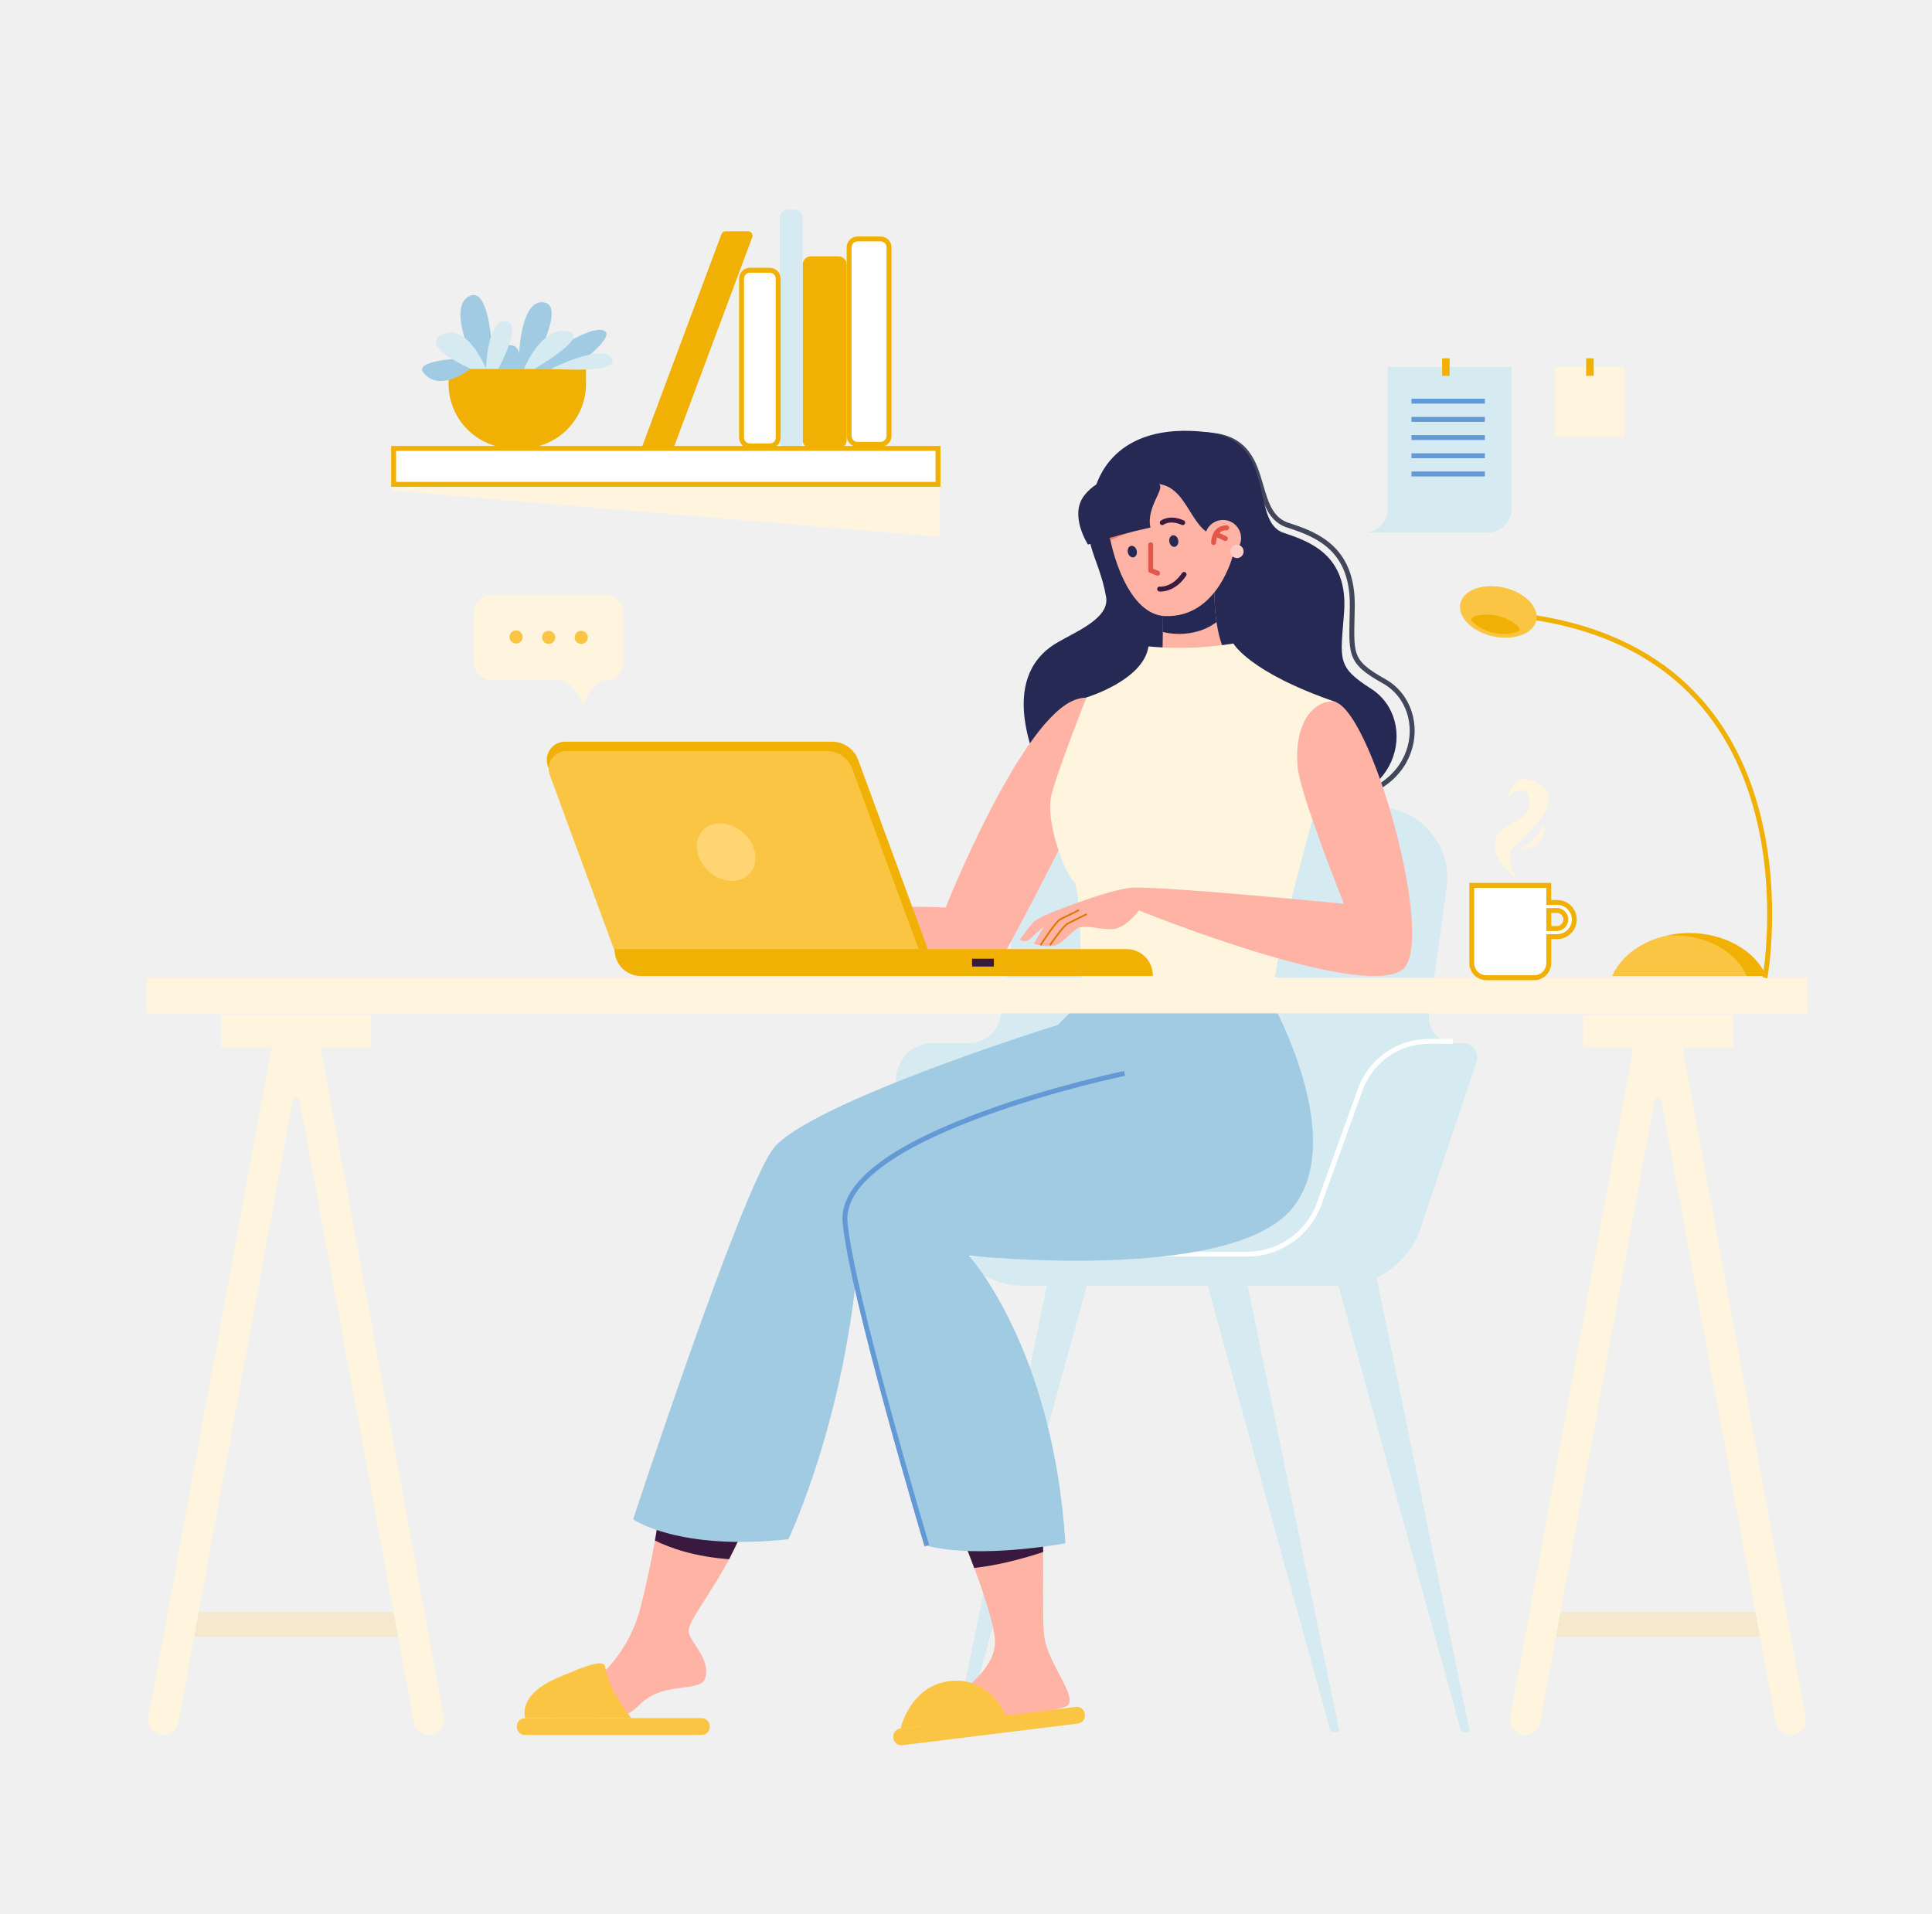
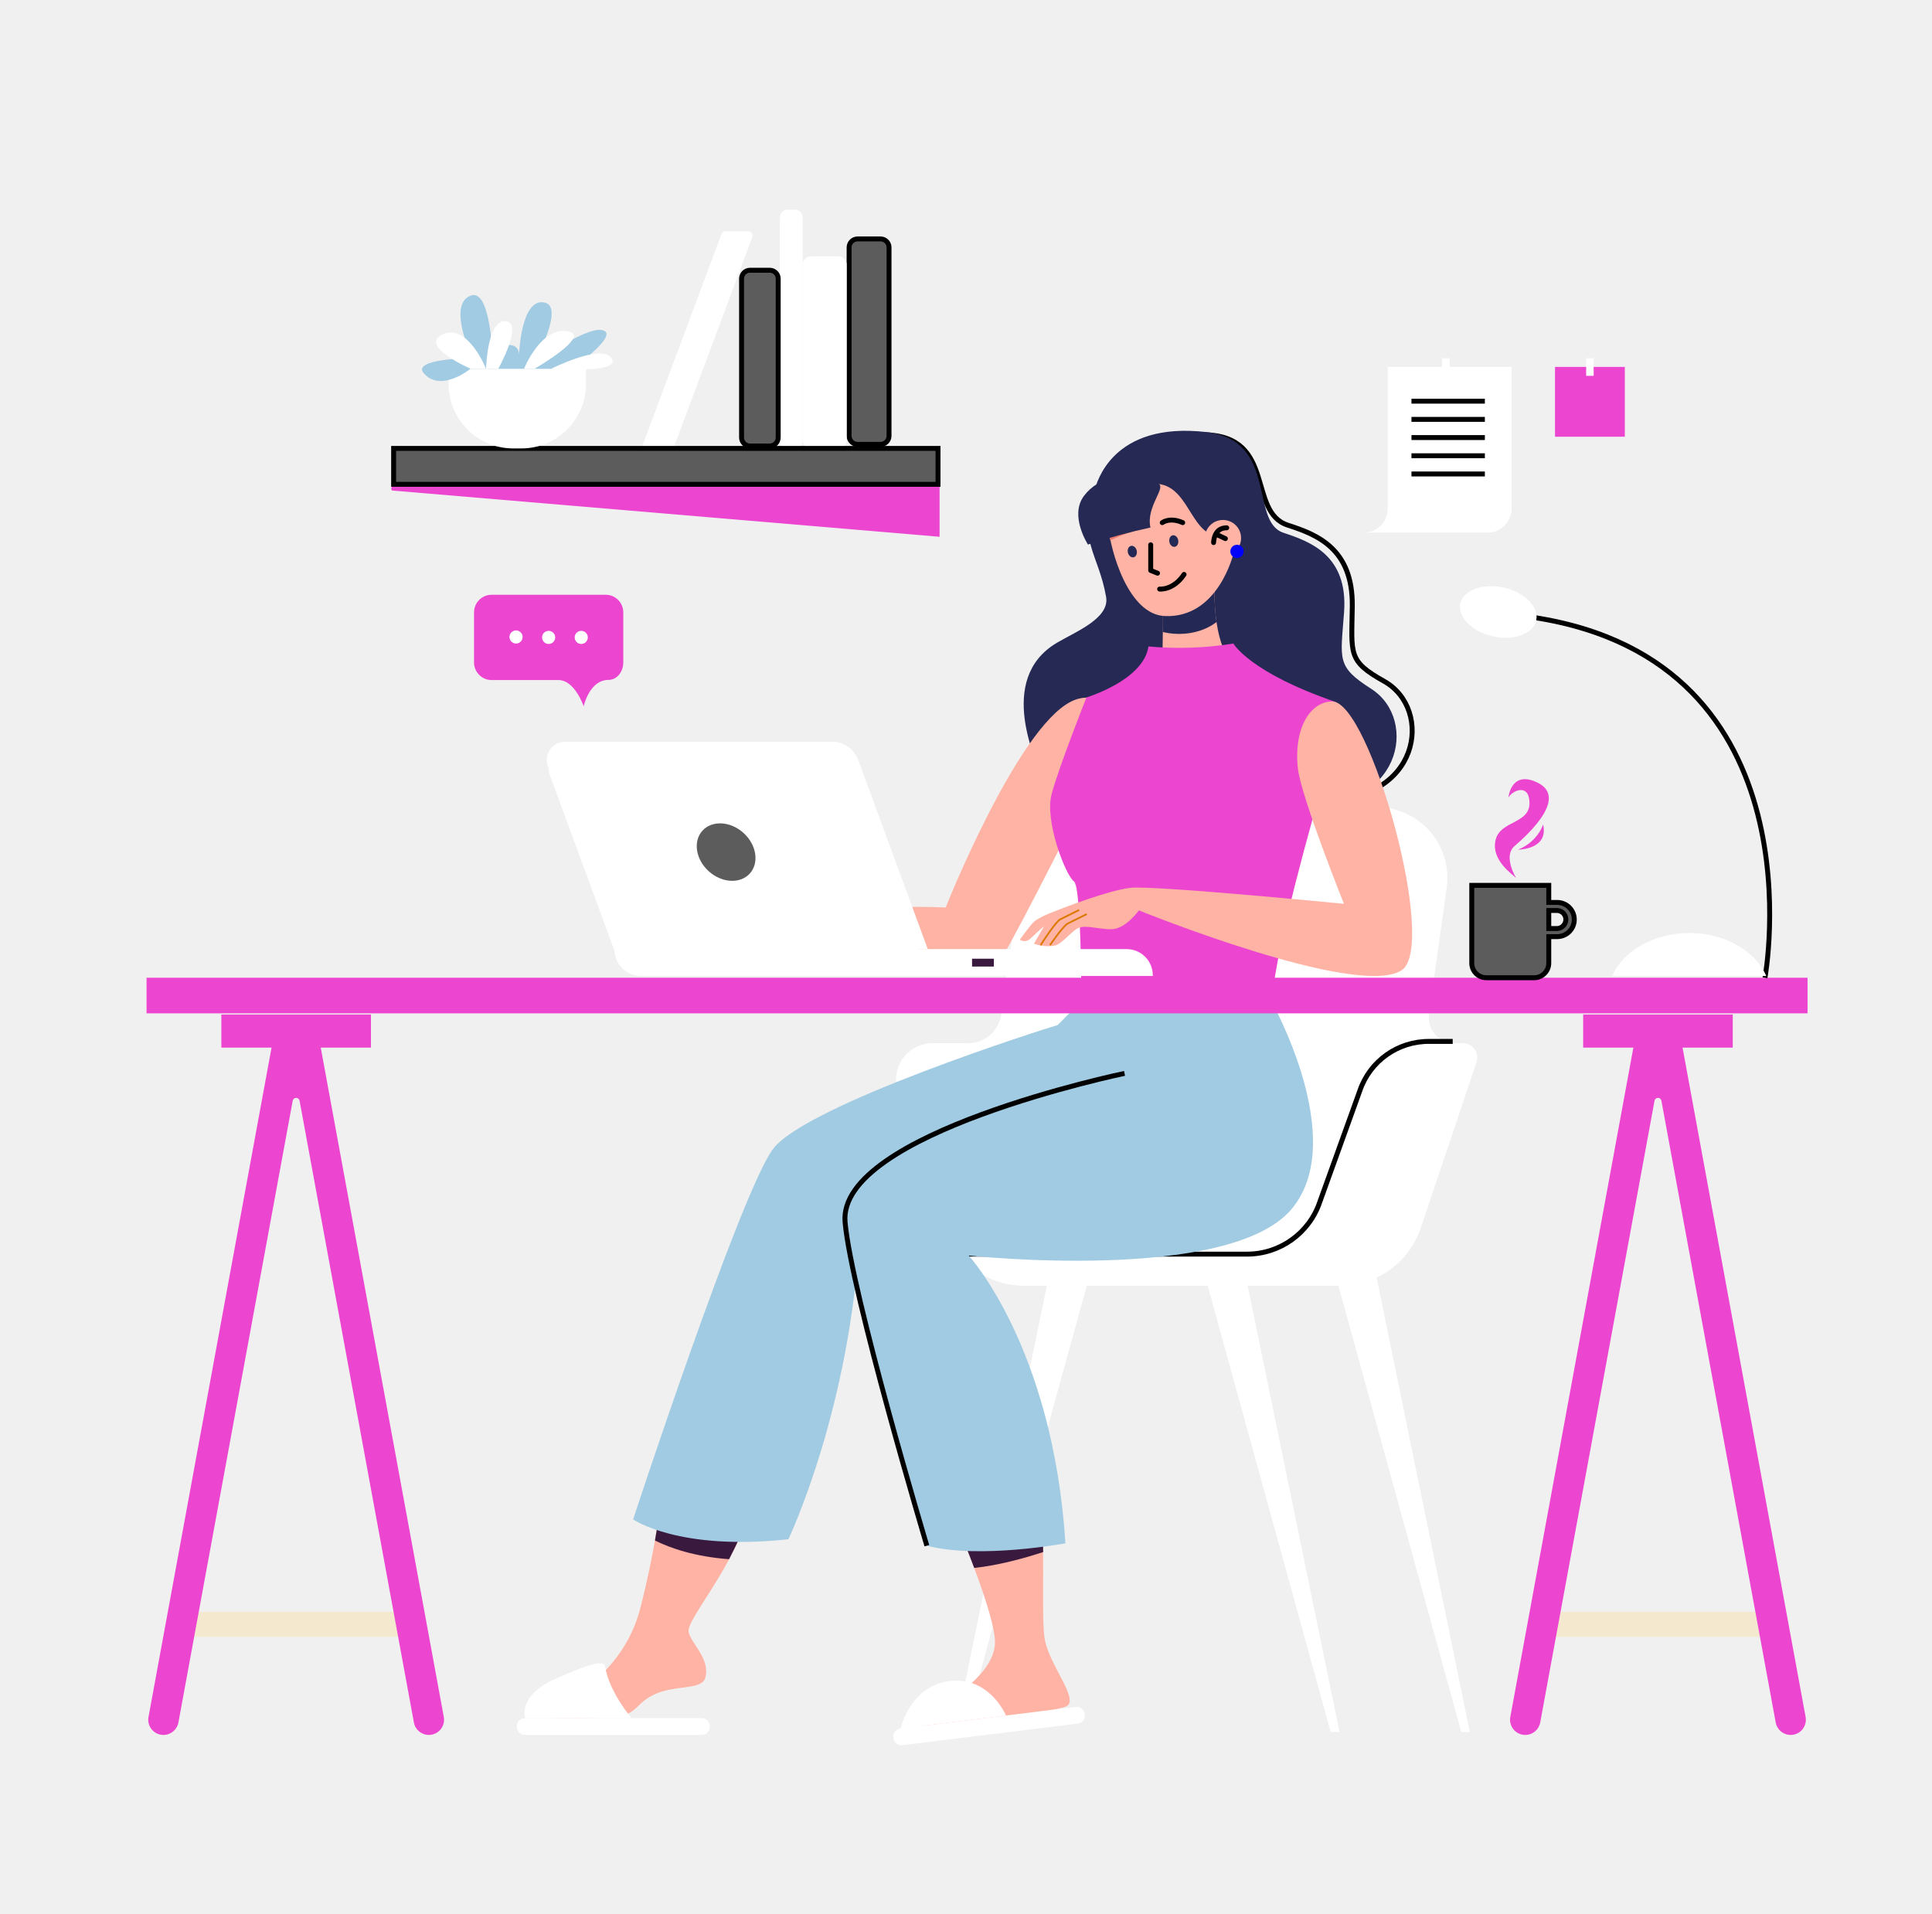
<svg xmlns="http://www.w3.org/2000/svg" id="Layer_1" data-name="Layer 1" viewBox="0 0 1177 1166">
  <defs>
-     <style>.cls-1{fill:#ffb3a4;}.cls-2{fill:#fff4de;}.cls-3{fill:#f1b104;}.cls-4{fill:#d6eaf2;}.cls-18,.cls-5{fill:#fff;}.cls-23,.cls-5{stroke:#639ad6;}.cls-18,.cls-19,.cls-23,.cls-5,.cls-6,.cls-7{stroke-miterlimit:10;}.cls-18,.cls-19,.cls-20,.cls-21,.cls-23,.cls-5,.cls-6,.cls-7{stroke-width:3px;}.cls-19,.cls-20,.cls-21,.cls-23,.cls-6,.cls-7{fill:none;}.cls-6{stroke:#fff;}.cls-7{stroke:#41465a;}.cls-8{fill:#252954;}.cls-9{clip-path:url(#clip-path);}.cls-10{fill:#242854;}.cls-11{fill:#ea786c;}.cls-12{fill:#3a193f;}.cls-13{fill:#a1cbe2;}.cls-14{fill:#f9c543;}.cls-15{fill:#db7800;}.cls-16{fill:#f4e8ce;}.cls-17{fill:#ffd473;}.cls-18,.cls-19{stroke:#f1b104;}.cls-20{stroke:#3a1a3f;}.cls-20,.cls-21{stroke-linecap:round;stroke-linejoin:round;}.cls-21{stroke:#e2564b;}.cls-22{fill:#ffcdc5;}</style>
+     <style>.cls-1{fill:#ffb3a4;}.cls-2{fill:rgb(236,69,208);}.cls-3{fill:#fff;}.cls-4{fill:#fff;}.cls-18,.cls-5{fill:rgb(92,92,92);}.cls-23,.cls-5{stroke:black;}.cls-18,.cls-19,.cls-23,.cls-5,.cls-6,.cls-7{stroke-miterlimit:10;}.cls-18,.cls-19,.cls-20,.cls-21,.cls-23,.cls-5,.cls-6,.cls-7{stroke-width:3px;}.cls-19,.cls-20,.cls-21,.cls-23,.cls-6,.cls-7{fill:none;}.cls-6{stroke:black;}.cls-7{stroke:black;}.cls-8{fill:#252954;}.cls-9{clip-path:url(#clip-path);}.cls-10{fill:#242854;}.cls-11{fill:#ea786c;}.cls-12{fill:#3a193f;}.cls-13{fill:#a1cbe2;}.cls-14{fill:#fff;}.cls-15{fill:#db7800;}.cls-16{fill:#f4e8ce;}.cls-17{fill:rgb(92,92,92);}.cls-18,.cls-19{stroke:black;}.cls-20{stroke:black;}.cls-20,.cls-21{stroke-linecap:round;stroke-linejoin:round;}.cls-21{stroke:black;}.cls-22{fill:blue;}</style>
    <clipPath id="clip-path">
      <path class="cls-1" d="M740.1,352.23s-3.23,41.78,13.5,54.59L708.06,406s1.07-46.27,0-53.75Z" />
    </clipPath>
  </defs>
  <g id="NOTES">
    <rect class="cls-2" x="947.33" y="223.55" width="42.53" height="42.53" />
    <rect class="cls-3" x="966.31" y="218.31" width="4.57" height="10.68" />
    <path class="cls-4" d="M920.9,223.55v86.39a14.55,14.55,0,0,1-14.55,14.55H831.57v0a14.53,14.53,0,0,0,13.82-14.52V223.55Z" />
    <rect class="cls-3" x="878.55" y="218.31" width="4.57" height="10.68" />
    <line class="cls-5" x1="859.88" y1="244.43" x2="904.6" y2="244.43" />
    <line class="cls-5" x1="859.88" y1="255.52" x2="904.6" y2="255.52" />
    <line class="cls-5" x1="859.88" y1="266.6" x2="904.6" y2="266.6" />
    <line class="cls-5" x1="859.88" y1="277.69" x2="904.6" y2="277.69" />
    <line class="cls-5" x1="859.88" y1="288.78" x2="904.6" y2="288.78" />
  </g>
  <g id="CHAIR">
    <polyline class="cls-4" points="638.11 781.58 581.75 1055.29 587.14 1055.29 662.55 781.65" />
    <polyline class="cls-4" points="837.98 775.12 895.45 1055.29 890.23 1055.29 814.89 781.53" />
    <polyline class="cls-4" points="759.71 781.58 816.06 1055.29 810.67 1055.29 735.26 781.65" />
    <path class="cls-4" d="M899.52,647.15l-34,101.05a51.65,51.65,0,0,1-49,35.18H624a51.66,51.66,0,0,1-49-35.18l-28-83.12a22.36,22.36,0,0,1,21.19-29.49h21.55A20.37,20.37,0,0,0,610,618.05l12.56-89.15a43.14,43.14,0,0,1,42.72-37.13H838.62a43.15,43.15,0,0,1,42.73,49.13l-10.78,76.92A15.6,15.6,0,0,0,886,635.59h5.2A8.76,8.76,0,0,1,899.52,647.15Z" />
    <path class="cls-6" d="M885,634.51H870.76a44.31,44.31,0,0,0-42.31,30l-24.39,67.76a46.78,46.78,0,0,1-44.32,31.85H582.3" />
  </g>
  <g id="WOMAN">
    <g id="HAIR">
      <path class="cls-7" d="M733.78,264.85c43.81,1,25.92,47.06,50.78,55.13,17.6,5.71,39.74,14.12,39.27,49.43-.39,29.13-2.92,33.19,19.31,45.63,30.46,17,22.24,74.3-39.17,72.26" />
      <path class="cls-8" d="M667,298c1.07-2.92,10-41.52,68.17-34.72,43.52,5.09,26,54.32,46.6,61.27,15.62,5.26,39.63,13.25,37.06,48.47-2.12,29.05-4.89,33,16.56,46.69,29.4,18.84,17.78,75.5-43.4,69.8S639.24,486,635.1,474.14c-3-8.7-28.87-60.19,8.76-82.49,11.32-6.71,32.22-14.86,30-27.9C669.36,337.35,655.78,328.58,667,298Z" />
    </g>
    <g id="NECK">
      <path class="cls-1" d="M740.1,352.23s-3.23,41.78,13.5,54.59L708.06,406s1.07-46.27,0-53.75Z" />
      <g class="cls-9">
        <ellipse class="cls-10" cx="718.29" cy="363.41" rx="31.25" ry="22.83" />
      </g>
    </g>
    <g id="HEAD">
      <path class="cls-1" d="M751.52,336.94s-9.12,39.82-41.94,38.42c-21.82-.93-33.1-38.58-34.69-56.61-1.33-15.05,18.29-26.62,32.66-23.57,17.7,3.76,18.66,33.13,37.26,31.42Z" />
      <path class="cls-11" d="M698.38,321.31a126.24,126.24,0,0,0-22,7.84,63.18,63.18,0,0,1-2.27-11.4c-1-11,9.21-20.11,20.37-23.06,1.17.38,2.38.8,3.65,1.27C703.9,298.09,694.7,309.13,698.38,321.31Z" />
    </g>
    <g id="HAIR-2" data-name="HAIR">
      <path class="cls-8" d="M705.28,294.42c6.07,2.24-7.34,14-4.41,27a370.2,370.2,0,0,0-38.07,10.37s-11.49-17.65-2.41-29.68S685.77,287.22,705.28,294.42Z" />
    </g>
    <circle class="cls-1" cx="745.05" cy="327.84" r="11.03" />
    <path id="LEFT_HAND" data-name="LEFT HAND" class="cls-1" d="M652.43,427.49c14.9-7.52,31.16,2.67,23.1,26.36-5.84,17.15-57.95,118.46-63.86,127.26C575.78,601.19,435,578.4,435,578.4s-19.58,8.35-25.26,8.42c-2.49,0-17.64-2.84-17.64-2.84s-.49-1.75,1.84-3.93,18.62.28,12.84-5c-2.57-2.33-16,2.15-22,7.47s-8.55.81-8.55.81,5.93-10.06,8-11.84,15.53-9.16,24.48-10c6.49-.61,22,1.21,30.08,3.52,31.44-6.1,95.64-14.53,137.32-12.06C576.05,553,619.33,444.2,652.43,427.49Z" />
    <path id="TORSO" class="cls-2" d="M751.41,392.09s9.6,17.51,62.3,35.6c0,0-.19,22.66-8.74,52.46-13.53,47.16-31,113.1-30.74,139.07,0,0-56.83,16.37-115.45,0,0,0,.44-78.68-4.55-82.24s-17.88-36.56-13.61-52.93,21.27-59.12,21.27-59.12,34.79-10.41,37.77-31.06A205.41,205.41,0,0,0,751.41,392.09Z" />
    <g id="LEGS">
      <g id="LEFT_LEG" data-name="LEFT LEG">
        <g id="FOOT">
          <path class="cls-1" d="M456.27,921c-9.1,33.83-38.57,66.21-36.75,73.48s13.17,16.18,10.2,27.64c-2.08,8-18.74,4.12-31.65,10.55s-8.68,13.11-29.42,13.83-38.21,0-38.21,0,.36-8,9.82-9.82,40.34-20,49.8-56.75c8.76-34,11.64-58.93,11.64-58.93Z" />
          <path class="cls-12" d="M456.27,921c-2.69,10-7.38,19.84-12.1,29-21.08-1.56-35.62-6.71-45.16-11.38,1.93-11,2.69-17.57,2.69-17.57Z" />
        </g>
        <path id="PANT" class="cls-13" d="M659.2,609.63l-14.86,14.92c-5.46,1.45-153.51,48.38-173.52,75.66S385.7,925.73,385.7,925.73s27.64,19.41,94.59,12.1c0,0,38.18-79.74,43.64-189.24,0,0,169.15,11.65,193.89-29.1s3.67-102.22,3.67-102.22S677.94,615.34,659.2,609.63Z" />
        <g id="SLIPPER">
          <rect class="cls-14" x="314.89" y="1046.85" width="117.5" height="10.23" rx="4.87" />
          <path class="cls-14" d="M384.73,1046.85s-13.58-15.87-16.13-31.53c-.9-5.54-18.12,2.49-27.8,6.47-26.31,10.81-20.8,25.06-20.8,25.06Z" />
        </g>
      </g>
      <g id="RIGHT_LEG" data-name="RIGHT LEG">
        <g id="FOOT-2" data-name="FOOT">
          <path class="cls-1" d="M580.17,922.52c6.51,14.22,25.58,61.54,26,77.42.68,23.38-40.69,43.35-43.49,45.68-4.65,3.87.85,6.86.85,6.86s77.35-8.8,86-12.8-11.27-26.08-13.28-42.32.88-61.34-2.69-81.43Z" />
          <path class="cls-12" d="M635.51,945.64c-11.81,3.87-27.24,8.11-42,9.68-5.11-13.69-10.46-26.5-13.35-32.8l53.45-6.59C634.94,923.33,635.38,934.14,635.51,945.64Z" />
        </g>
        <path id="PANT-2" data-name="PANT" class="cls-13" d="M774.32,609.63s47.9,84.76,12.62,126.94C748.85,782.12,590.15,765,590.15,765s51.28,55.63,58.92,175.31c0,0-52.43,9.83-84.42,1.46,0,0-46.06-154-49.82-197.14C510.11,690.39,685.08,654,685.08,654l7.07-39S728.19,620.13,774.32,609.63Z" />
        <g id="SLIPPER-2" data-name="SLIPPER">
          <rect class="cls-14" x="543.76" y="1046.58" width="117.5" height="10.23" rx="4.87" transform="translate(-124.13 81.61) rotate(-7.03)" />
          <path class="cls-14" d="M612.89,1045.26s-10-24-34.34-21-29.9,28.93-29.9,28.93Z" />
        </g>
      </g>
    </g>
    <g id="RIGHT_HAND" data-name="RIGHT HAND">
      <path class="cls-1" d="M853.8,591.24c-27.29,17.31-160-36.57-160-36.57s-8,11.51-16.83,11.51-17-3.44-21.6.12-9.4,9.34-12.92,9.85A25.18,25.18,0,0,1,629.88,575s3-5.34,6.15-10.48c-2.81,1.89-6.63,6.1-8.76,7.75a4.89,4.89,0,0,1-6,.23s6.16-8.53,8.54-10.79,9.14-5.19,13.42-6.76c4.7-1.82,31.89-12.44,45.31-14,14.24-1.66,130.21,9.73,130.21,9.73s-26.41-65.8-28.12-82.85c-2.52-25.15,8.17-40.42,21-40.44C834.47,427.3,876.43,576.89,853.8,591.24Z" />
      <path class="cls-15" d="M634.16,576.06a.48.48,0,0,1-.28-.08.52.52,0,0,1-.16-.72c.92-1.44,9.07-14.15,11.95-15.58,5-2.46,11.51-5.71,11.51-5.71l.47.94-11.51,5.71c-2.22,1.1-9.08,11.35-11.54,15.2A.51.51,0,0,1,634.16,576.06Z" />
      <path class="cls-15" d="M639.88,576.06a.52.52,0,0,1-.43-.81c.32-.48,7.95-11.62,10.87-13.06,5-2.47,11.51-5.71,11.51-5.71l.47.93s-6.52,3.25-11.51,5.71c-2.23,1.1-8.32,9.55-10.48,12.72A.53.53,0,0,1,639.88,576.06Z" />
    </g>
  </g>
  <g id="TABLE">
    <rect class="cls-2" x="89.29" y="595.72" width="1011.89" height="21.69" />
    <rect class="cls-16" x="947.14" y="982.06" width="126" height="15.21" />
    <rect class="cls-2" x="964.49" y="618.13" width="91.13" height="20.16" />
    <path class="cls-2" d="M1090.89,1057.07h0a9.26,9.26,0,0,1-9.11-7.58l-69.63-378.84a2.13,2.13,0,0,0-4.19,0l-69.64,378.84a9.25,9.25,0,0,1-9.11,7.58h0a9.26,9.26,0,0,1-9.11-10.93l75.1-408.56h29.7l75.1,408.56A9.25,9.25,0,0,1,1090.89,1057.07Z" />
    <rect class="cls-16" x="117.51" y="982.06" width="126" height="15.21" />
    <rect class="cls-2" x="134.85" y="618.13" width="91.13" height="20.16" />
    <path class="cls-2" d="M261.26,1057.07h0a9.26,9.26,0,0,1-9.11-7.58L182.51,670.66a2.13,2.13,0,0,0-4.19,0l-69.63,378.83a9.26,9.26,0,0,1-9.11,7.58h0a9.25,9.25,0,0,1-9.11-10.93l75.09-408.56h29.71l75.1,408.56A9.26,9.26,0,0,1,261.26,1057.07Z" />
  </g>
  <g id="MESSAGE_ICON" data-name="MESSAGE ICON">
    <path class="cls-2" d="M370.71,414.26c5.32,0,9-5.18,9-10.63V373.11A10.72,10.72,0,0,0,369,362.38H299.51a10.72,10.72,0,0,0-10.72,10.73v30.52a10.72,10.72,0,0,0,10.72,10.72h40.73c10,0,15.34,16,15.34,16S359,414.26,370.71,414.26Z" />
    <circle class="cls-14" cx="314.38" cy="388.1" r="4" />
    <circle class="cls-14" cx="334.24" cy="388.36" r="4" />
    <circle class="cls-14" cx="354.1" cy="388.36" r="4" />
  </g>
  <g id="LAPTOP">
    <path class="cls-3" d="M506.86,451.9H344.25a11.13,11.13,0,0,0-10.45,15l41,111.4H565.22L522.82,463A17,17,0,0,0,506.86,451.9Z" />
    <path class="cls-14" d="M503.66,457.55H345.1a10.85,10.85,0,0,0-10.18,14.6l40,108.63H560.57L519.23,468.41A16.6,16.6,0,0,0,503.66,457.55Z" />
    <path class="cls-3" d="M374.43,578.27H686.35a15.94,15.94,0,0,1,15.94,15.94v.43a0,0,0,0,1,0,0H390.37a15.94,15.94,0,0,1-15.94-15.94v-.43A0,0,0,0,1,374.43,578.27Z" />
    <ellipse class="cls-17" cx="442.37" cy="519.16" rx="15.76" ry="19.45" transform="translate(-239.45 500.53) rotate(-48)" />
    <rect class="cls-12" x="592.19" y="584.13" width="13.29" height="4.77" />
    <rect class="cls-3" x="617.58" y="584.13" width="13.29" height="4.77" />
  </g>
  <g id="CUP">
    <path class="cls-18" d="M948.67,549.85h-5.14V539.44H896.62v47.38a8.89,8.89,0,0,0,8.9,8.9h29.11a8.9,8.9,0,0,0,8.9-8.9V570.67h5.14a10.41,10.41,0,1,0,0-20.82Zm3.66,14.29a5.46,5.46,0,0,1-3.88,1.6h-4.92v-11h4.92a5.48,5.48,0,0,1,3.88,9.36Z" />
    <path class="cls-2" d="M923.65,535c-2.47-2.53-15.41-11-12.52-23.19s21.21-9.55,20.65-23.17c-.48-11.55-10.6-6.92-12.82-2.71,0,0,1.34-15.24,15.26-10.15,23.5,8.59-3.78,33-11.58,39.75C915.48,521.74,923.65,535,923.65,535Z" />
    <path class="cls-2" d="M940.08,502.33s-3,10.29-15.21,15.35C924.87,517.68,943.61,517.68,940.08,502.33Z" />
  </g>
  <g id="LAMP">
    <path class="cls-19" d="M1075.25,595.72s35.16-192.63-140.94-219.52" />
    <path class="cls-14" d="M1075.94,594.65H982.2c6.54-15.17,25-26.11,46.87-26.11S1069.4,579.48,1075.94,594.65Z" />
    <path class="cls-3" d="M1075.94,594.65h-11.8c-6.21-14.39-23.77-24.77-44.47-24.77-1.46,0-2.9,0-4.32.16a63.11,63.11,0,0,1,13.72-1.5C1050.88,568.54,1069.4,579.48,1075.94,594.65Z" />
    <path class="cls-14" d="M935.82,378c-.85,3.81-3.85,6.79-8.11,8.6-4.88,2.08-11.42,2.63-18.22,1.12S897,383,893.43,379c-3.1-3.44-4.57-7.41-3.73-11.22,1.81-8.18,13.6-12.53,26.34-9.72S937.63,369.8,935.82,378Z" />
    <path class="cls-14" d="M935.82,378c-.79,3.57-3.49,6.42-7.35,8.26a10.28,10.28,0,0,0,3.63-5.68c1.69-7.64-6.57-15.95-18.44-18.58-11.2-2.47-21.62,1-24.19,7.8a10.2,10.2,0,0,1,.23-2c1.81-8.19,13.6-12.54,26.34-9.73S937.63,369.81,935.82,378Z" />
    <path class="cls-3" d="M925.13,384.69a27.63,27.63,0,0,1-28.56-6.32c-1.65-3.6,8.09-4.86,15.68-3.18S928.27,382.79,925.13,384.69Z" />
  </g>
  <g id="SHELF">
    <path id="SHADOW" class="cls-2" d="M239.07,296.53H572.4v30.52L239,298.88C238.12,298.79,238.18,296.53,239.07,296.53Z" />
    <g id="BOOKS">
      <rect class="cls-18" x="517.29" y="145.58" width="24.32" height="125.15" rx="5.15" />
      <rect class="cls-3" x="488.99" y="156.17" width="26.8" height="117.04" rx="5.03" />
      <rect class="cls-4" x="475.09" y="127.75" width="13.9" height="145.46" rx="4.69" />
      <rect class="cls-18" x="451.77" y="164.65" width="22.32" height="107.08" rx="5.14" />
      <path class="cls-3" d="M410.26,273.21H390.78l48.73-130.57a2.66,2.66,0,0,1,2.48-1.73h13.82a2.69,2.69,0,0,1,2.48,3.64Z" />
    </g>
    <rect id="SHELF-2" data-name="SHELF" class="cls-18" x="239.8" y="273.21" width="331.65" height="21.88" />
    <g id="PLANT">
      <path class="cls-3" d="M273.32,224.7H357a0,0,0,0,1,0,0v9.19a39.33,39.33,0,0,1-39.33,39.33h-5.06a39.33,39.33,0,0,1-39.33-39.33V224.7a0,0,0,0,1,0,0Z" />
      <path class="cls-13" d="M348.63,224.7h-62s-18.14,14.79-28.49,2.66c-7.5-8.78,28.38-9.17,28.38-9.17l1.08-.38s-15.39-32.32-.84-37.71c10-3.73,12.48,23.65,13,32.54,5.29-2.21,15.61-5.4,16.5,3,0,0,1.15-34.59,15.64-31.29,12.05,2.75-5.82,35.26-5.82,35.26l1.25.76s33.11-24.18,41.23-18.56C374.7,206.06,348.63,224.7,348.63,224.7Z" />
      <path class="cls-4" d="M296.12,224.7s.64-29.82,11.87-29-4.42,29-4.42,29Z" />
      <path class="cls-4" d="M296.12,224.7s-11.26-28.14-26.52-20.93c-14.91,7,17.16,20.93,17.16,20.93Z" />
      <path class="cls-4" d="M319.26,224.7s10.11-25.35,26.14-22.94-19.79,22.94-19.79,22.94Z" />
      <path class="cls-4" d="M335.75,224.7s31.36-15.79,37-6.27S335.75,224.7,335.75,224.7Z" />
    </g>
  </g>
  <path class="cls-20" d="M706.47,358.91s8.26.94,14.88-8.93" />
  <path class="cls-21" d="M739.34,330.59s0-9.12,8-9" />
  <line class="cls-21" x1="741.19" y1="325.66" x2="746.52" y2="328.15" />
  <circle class="cls-22" cx="753.6" cy="335.97" r="4.05" />
  <polyline class="cls-21" points="701.02 331.92 701.02 347.55 705.19 349.24" />
  <path class="cls-20" d="M708.06,318.44s4.57-3.54,12.46,0" />
  <ellipse class="cls-10" cx="715.09" cy="329.63" rx="2.75" ry="3.56" transform="translate(-46.17 128.41) rotate(-9.94)" />
  <ellipse class="cls-10" cx="689.82" cy="336" rx="2.75" ry="3.56" transform="translate(-58.63 166.99) rotate(-13.24)" />
  <path id="PANT-3" data-name="PANT" class="cls-23" d="M564.65,941.76s-46.06-154-49.82-197.14C510.11,690.39,685.08,654,685.08,654" />
</svg>
